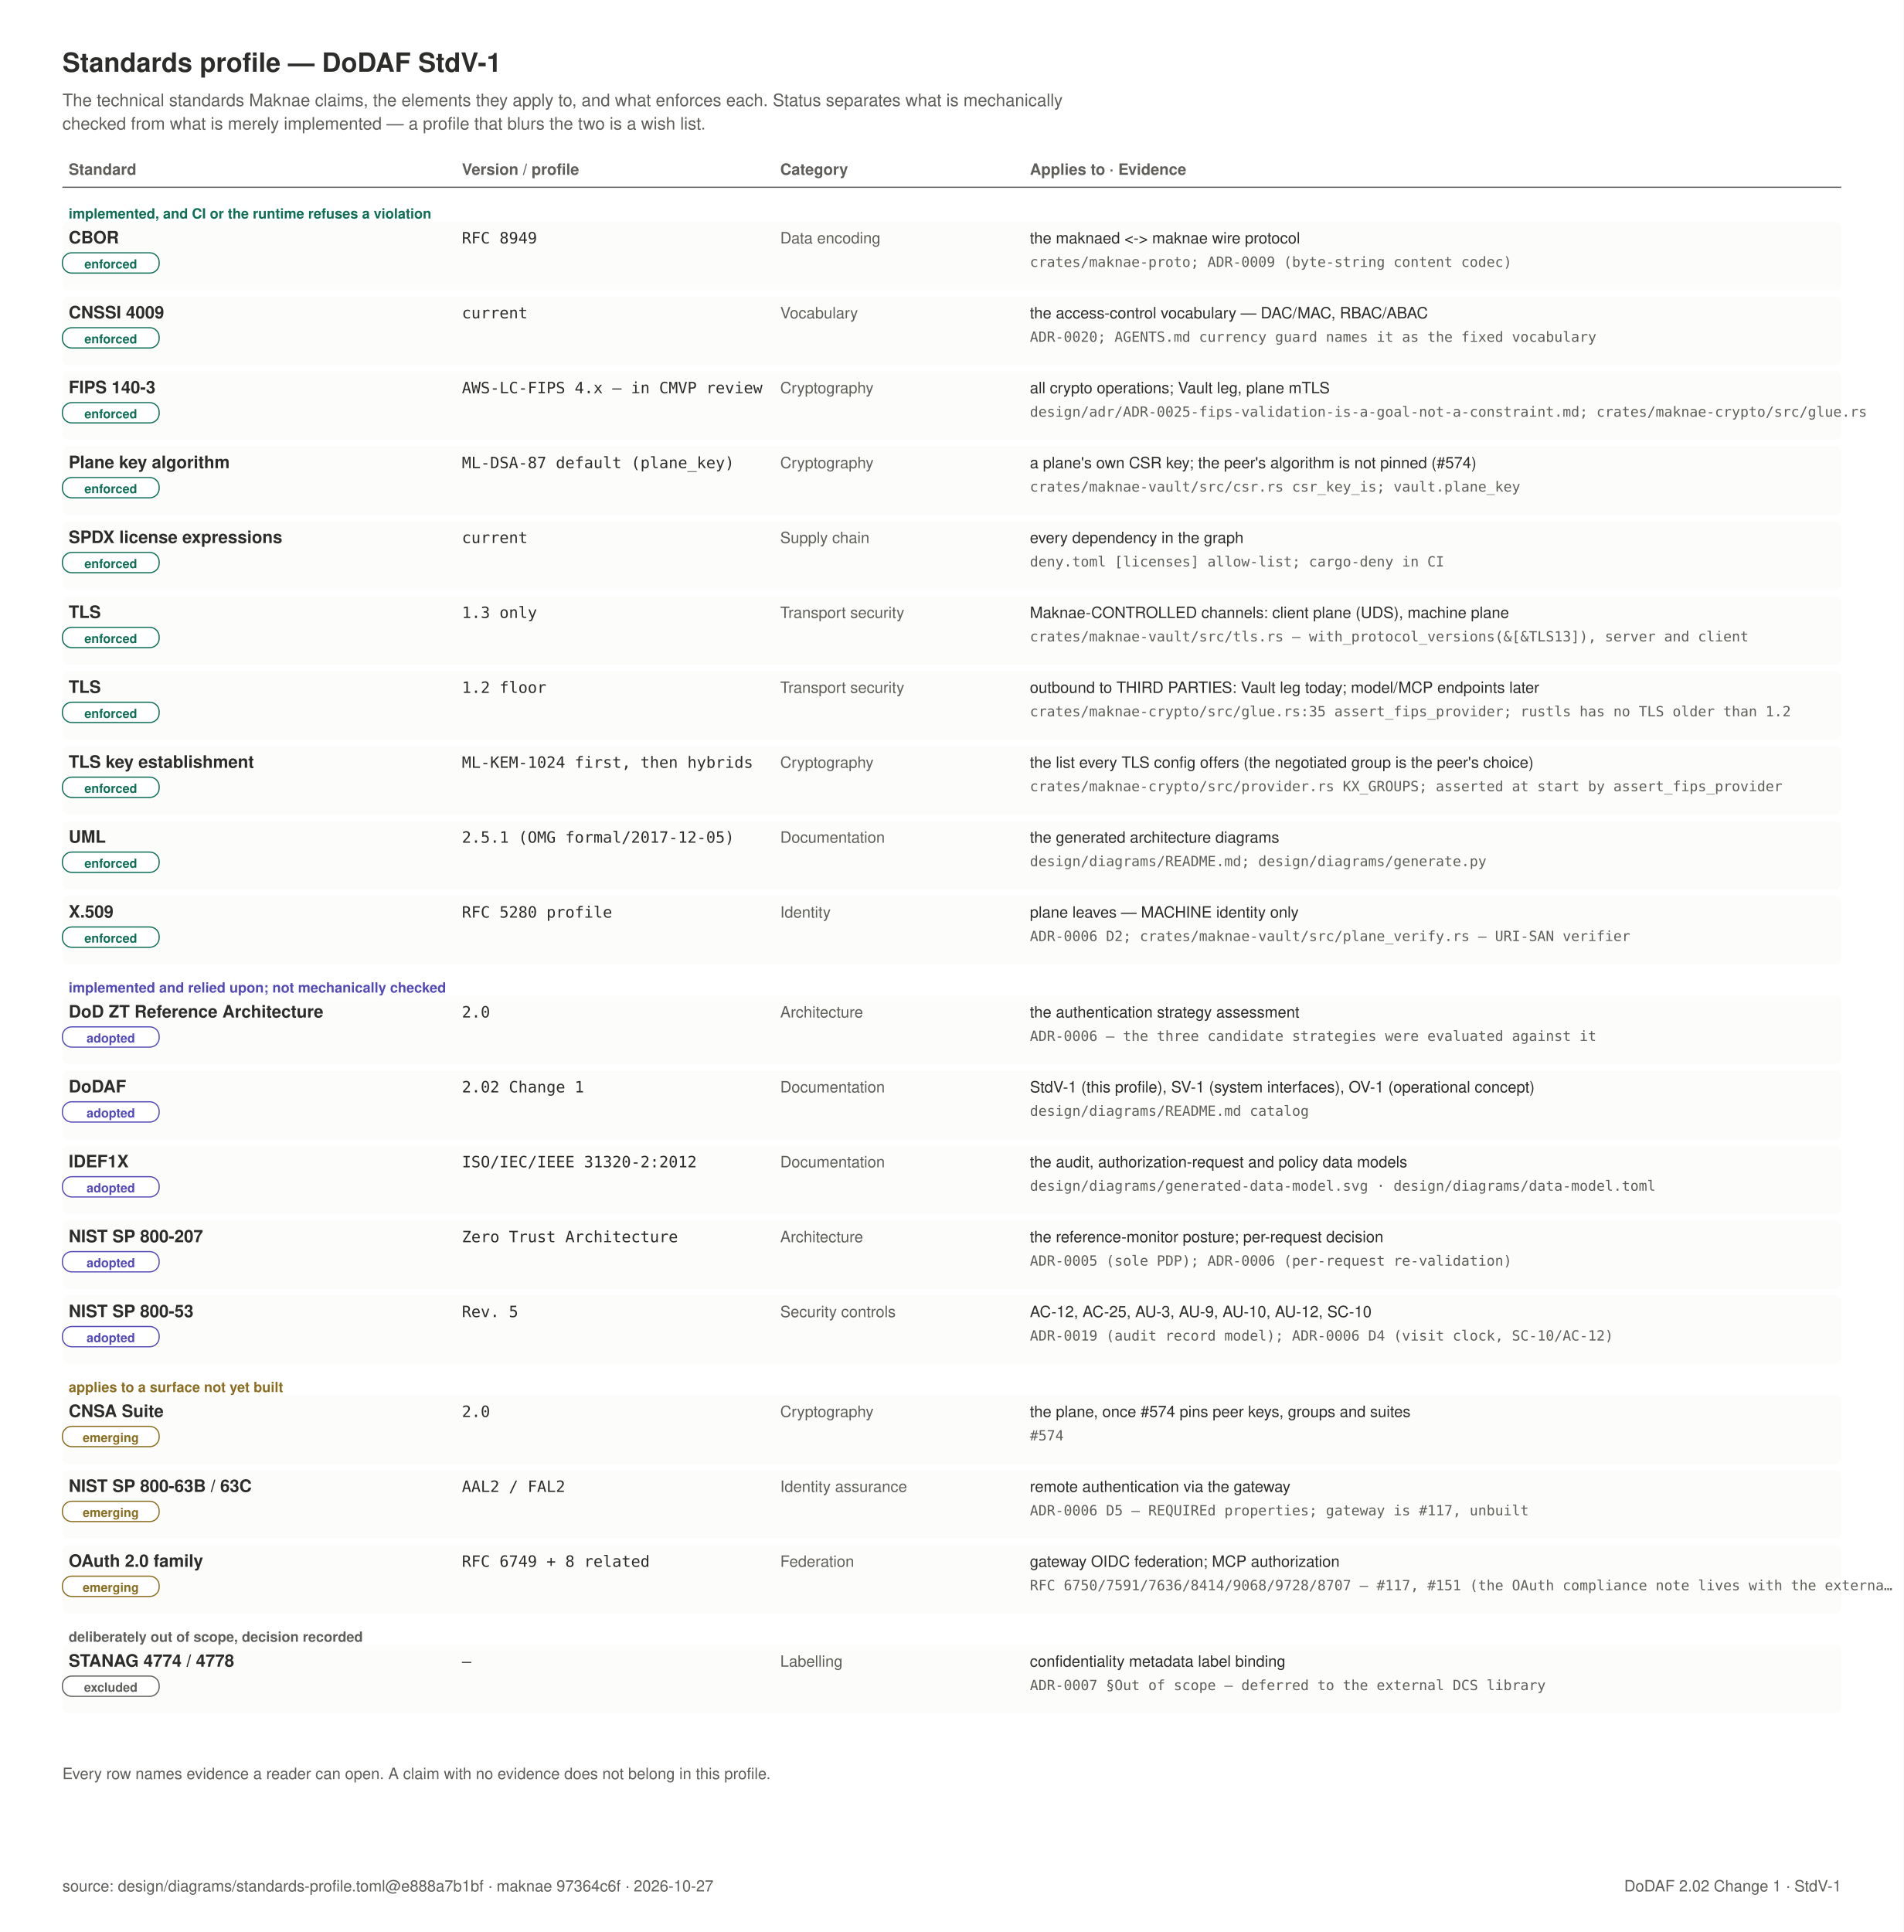
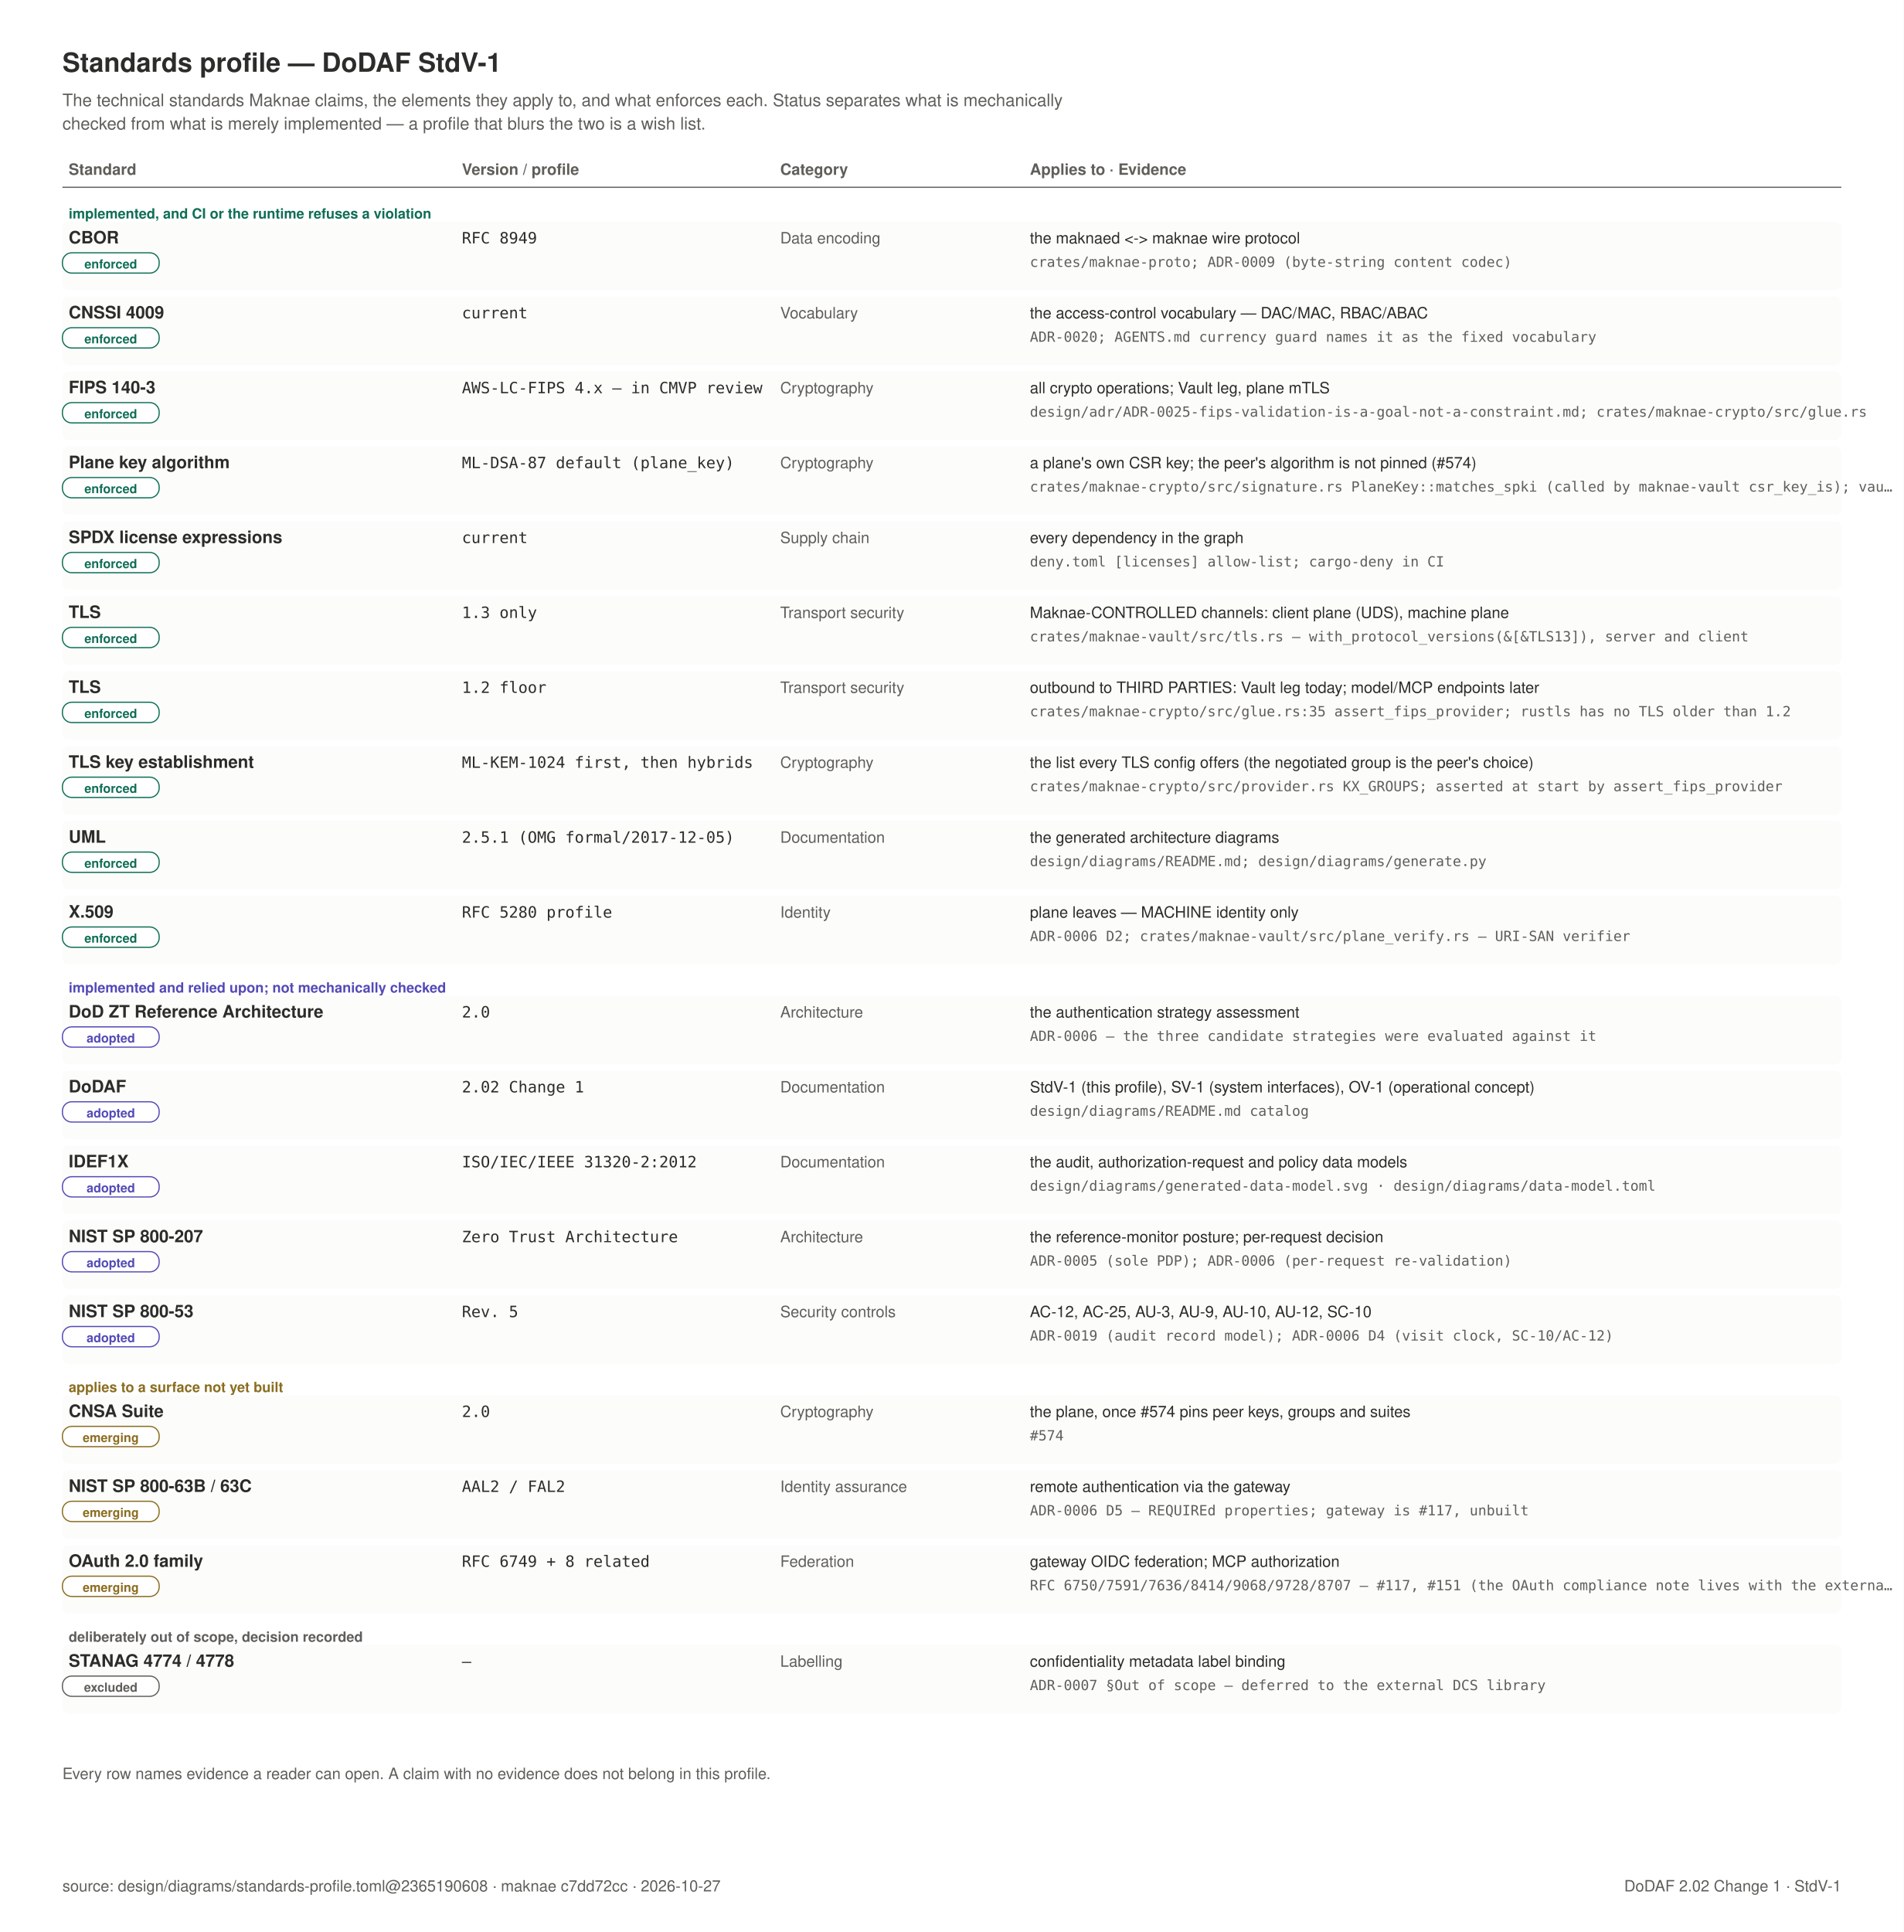
<svg xmlns="http://www.w3.org/2000/svg" width="1220" height="1238" viewBox="0 0 1220 1238" role="img">
  <rect x="0" y="0" width="1220" height="1238" fill="#FFFFFF" />
  <text x="40" y="46" text-anchor="start" font-family="Helvetica, Arial, sans-serif" font-size="17" font-weight="600" fill="#2C2C2A">Standards profile — DoDAF StdV-1</text>
  <text x="40" y="68" text-anchor="start" font-family="Helvetica, Arial, sans-serif" font-size="11" font-weight="400" fill="#5F5E5A">The technical standards Maknae claims, the elements they apply to, and what enforces each. Status separates what is mechanically</text>
  <text x="40" y="83" text-anchor="start" font-family="Helvetica, Arial, sans-serif" font-size="11" font-weight="400" fill="#5F5E5A">checked from what is merely implemented — a profile that blurs the two is a wish list.</text>
  <text x="44" y="112" text-anchor="start" font-family="Helvetica, Arial, sans-serif" font-size="10" font-weight="600" fill="#5F5E5A">Standard</text>
  <text x="296" y="112" text-anchor="start" font-family="Helvetica, Arial, sans-serif" font-size="10" font-weight="600" fill="#5F5E5A">Version / profile</text>
  <text x="500" y="112" text-anchor="start" font-family="Helvetica, Arial, sans-serif" font-size="10" font-weight="600" fill="#5F5E5A">Category</text>
  <text x="660" y="112" text-anchor="start" font-family="Helvetica, Arial, sans-serif" font-size="10" font-weight="600" fill="#5F5E5A">Applies to  ·  Evidence</text>
  <line x1="40" y1="120" x2="1180" y2="120" stroke="#5F5E5A" stroke-width="0.75" />
  <text x="44" y="140" text-anchor="start" font-family="Helvetica, Arial, sans-serif" font-size="9" font-weight="600" fill="#0F6E56">implemented, and CI or the runtime refuses a violation</text>
  <rect x="40" y="142" width="1140" height="44" rx="4" fill="#FCFCFB" stroke="none" stroke-width="0" />
  <text x="44" y="156" text-anchor="start" font-family="Helvetica, Arial, sans-serif" font-size="11" font-weight="600" fill="#2C2C2A">CBOR</text>
  <rect x="40" y="162" width="62" height="13" rx="6" fill="#FFFFFF" stroke="#0F6E56" stroke-width="0.75" />
  <text x="71" y="172" text-anchor="middle" font-family="Helvetica, Arial, sans-serif" font-size="8" font-weight="600" fill="#0F6E56">enforced</text>
  <text x="296" y="156" text-anchor="start" font-family="ui-monospace, SFMono-Regular, Menlo, monospace" font-size="10" font-weight="400" fill="#2C2C2A">RFC 8949</text>
  <text x="500" y="156" text-anchor="start" font-family="Helvetica, Arial, sans-serif" font-size="10" font-weight="400" fill="#5F5E5A">Data encoding</text>
  <text x="660" y="156" text-anchor="start" font-family="Helvetica, Arial, sans-serif" font-size="10" font-weight="400" fill="#2C2C2A">the maknaed &lt;-&gt; maknae wire protocol</text>
  <text x="660" y="171" text-anchor="start" font-family="ui-monospace, SFMono-Regular, Menlo, monospace" font-size="9" font-weight="400" fill="#5F5E5A">crates/maknae-proto; ADR-0009 (byte-string content codec)</text>
  <rect x="40" y="190" width="1140" height="44" rx="4" fill="#FCFCFB" stroke="none" stroke-width="0" />
  <text x="44" y="204" text-anchor="start" font-family="Helvetica, Arial, sans-serif" font-size="11" font-weight="600" fill="#2C2C2A">CNSSI 4009</text>
  <rect x="40" y="210" width="62" height="13" rx="6" fill="#FFFFFF" stroke="#0F6E56" stroke-width="0.75" />
  <text x="71" y="220" text-anchor="middle" font-family="Helvetica, Arial, sans-serif" font-size="8" font-weight="600" fill="#0F6E56">enforced</text>
  <text x="296" y="204" text-anchor="start" font-family="ui-monospace, SFMono-Regular, Menlo, monospace" font-size="10" font-weight="400" fill="#2C2C2A">current</text>
  <text x="500" y="204" text-anchor="start" font-family="Helvetica, Arial, sans-serif" font-size="10" font-weight="400" fill="#5F5E5A">Vocabulary</text>
  <text x="660" y="204" text-anchor="start" font-family="Helvetica, Arial, sans-serif" font-size="10" font-weight="400" fill="#2C2C2A">the access-control vocabulary — DAC/MAC, RBAC/ABAC</text>
  <text x="660" y="219" text-anchor="start" font-family="ui-monospace, SFMono-Regular, Menlo, monospace" font-size="9" font-weight="400" fill="#5F5E5A">ADR-0020; AGENTS.md currency guard names it as the fixed vocabulary</text>
  <rect x="40" y="238" width="1140" height="44" rx="4" fill="#FCFCFB" stroke="none" stroke-width="0" />
  <text x="44" y="252" text-anchor="start" font-family="Helvetica, Arial, sans-serif" font-size="11" font-weight="600" fill="#2C2C2A">FIPS 140-3</text>
  <rect x="40" y="258" width="62" height="13" rx="6" fill="#FFFFFF" stroke="#0F6E56" stroke-width="0.75" />
  <text x="71" y="268" text-anchor="middle" font-family="Helvetica, Arial, sans-serif" font-size="8" font-weight="600" fill="#0F6E56">enforced</text>
  <text x="296" y="252" text-anchor="start" font-family="ui-monospace, SFMono-Regular, Menlo, monospace" font-size="10" font-weight="400" fill="#2C2C2A">AWS-LC-FIPS 4.x — in CMVP review</text>
  <text x="500" y="252" text-anchor="start" font-family="Helvetica, Arial, sans-serif" font-size="10" font-weight="400" fill="#5F5E5A">Cryptography</text>
  <text x="660" y="252" text-anchor="start" font-family="Helvetica, Arial, sans-serif" font-size="10" font-weight="400" fill="#2C2C2A">all crypto operations; Vault leg, plane mTLS</text>
  <text x="660" y="267" text-anchor="start" font-family="ui-monospace, SFMono-Regular, Menlo, monospace" font-size="9" font-weight="400" fill="#5F5E5A">design/adr/ADR-0025-fips-validation-is-a-goal-not-a-constraint.md; crates/maknae-crypto/src/glue.rs</text>
  <rect x="40" y="286" width="1140" height="44" rx="4" fill="#FCFCFB" stroke="none" stroke-width="0" />
  <text x="44" y="300" text-anchor="start" font-family="Helvetica, Arial, sans-serif" font-size="11" font-weight="600" fill="#2C2C2A">Plane key algorithm</text>
  <rect x="40" y="306" width="62" height="13" rx="6" fill="#FFFFFF" stroke="#0F6E56" stroke-width="0.75" />
  <text x="71" y="316" text-anchor="middle" font-family="Helvetica, Arial, sans-serif" font-size="8" font-weight="600" fill="#0F6E56">enforced</text>
  <text x="296" y="300" text-anchor="start" font-family="ui-monospace, SFMono-Regular, Menlo, monospace" font-size="10" font-weight="400" fill="#2C2C2A">ML-DSA-87 default (plane_key)</text>
  <text x="500" y="300" text-anchor="start" font-family="Helvetica, Arial, sans-serif" font-size="10" font-weight="400" fill="#5F5E5A">Cryptography</text>
  <text x="660" y="300" text-anchor="start" font-family="Helvetica, Arial, sans-serif" font-size="10" font-weight="400" fill="#2C2C2A">a plane's own CSR key; the peer's algorithm is not pinned (#574)</text>
-   <text x="660" y="315" text-anchor="start" font-family="ui-monospace, SFMono-Regular, Menlo, monospace" font-size="9" font-weight="400" fill="#5F5E5A">crates/maknae-vault/src/csr.rs csr_key_is; vault.plane_key</text>
+   <text x="660" y="315" text-anchor="start" font-family="ui-monospace, SFMono-Regular, Menlo, monospace" font-size="9" font-weight="400" fill="#5F5E5A">crates/maknae-crypto/src/signature.rs PlaneKey::matches_spki (called by maknae-vault csr_key_is); vau…</text>
  <rect x="40" y="334" width="1140" height="44" rx="4" fill="#FCFCFB" stroke="none" stroke-width="0" />
  <text x="44" y="348" text-anchor="start" font-family="Helvetica, Arial, sans-serif" font-size="11" font-weight="600" fill="#2C2C2A">SPDX license expressions</text>
  <rect x="40" y="354" width="62" height="13" rx="6" fill="#FFFFFF" stroke="#0F6E56" stroke-width="0.75" />
  <text x="71" y="364" text-anchor="middle" font-family="Helvetica, Arial, sans-serif" font-size="8" font-weight="600" fill="#0F6E56">enforced</text>
  <text x="296" y="348" text-anchor="start" font-family="ui-monospace, SFMono-Regular, Menlo, monospace" font-size="10" font-weight="400" fill="#2C2C2A">current</text>
  <text x="500" y="348" text-anchor="start" font-family="Helvetica, Arial, sans-serif" font-size="10" font-weight="400" fill="#5F5E5A">Supply chain</text>
  <text x="660" y="348" text-anchor="start" font-family="Helvetica, Arial, sans-serif" font-size="10" font-weight="400" fill="#2C2C2A">every dependency in the graph</text>
  <text x="660" y="363" text-anchor="start" font-family="ui-monospace, SFMono-Regular, Menlo, monospace" font-size="9" font-weight="400" fill="#5F5E5A">deny.toml [licenses] allow-list; cargo-deny in CI</text>
  <rect x="40" y="382" width="1140" height="44" rx="4" fill="#FCFCFB" stroke="none" stroke-width="0" />
  <text x="44" y="396" text-anchor="start" font-family="Helvetica, Arial, sans-serif" font-size="11" font-weight="600" fill="#2C2C2A">TLS</text>
  <rect x="40" y="402" width="62" height="13" rx="6" fill="#FFFFFF" stroke="#0F6E56" stroke-width="0.75" />
  <text x="71" y="412" text-anchor="middle" font-family="Helvetica, Arial, sans-serif" font-size="8" font-weight="600" fill="#0F6E56">enforced</text>
  <text x="296" y="396" text-anchor="start" font-family="ui-monospace, SFMono-Regular, Menlo, monospace" font-size="10" font-weight="400" fill="#2C2C2A">1.3 only</text>
  <text x="500" y="396" text-anchor="start" font-family="Helvetica, Arial, sans-serif" font-size="10" font-weight="400" fill="#5F5E5A">Transport security</text>
  <text x="660" y="396" text-anchor="start" font-family="Helvetica, Arial, sans-serif" font-size="10" font-weight="400" fill="#2C2C2A">Maknae-CONTROLLED channels: client plane (UDS), machine plane</text>
  <text x="660" y="411" text-anchor="start" font-family="ui-monospace, SFMono-Regular, Menlo, monospace" font-size="9" font-weight="400" fill="#5F5E5A">crates/maknae-vault/src/tls.rs — with_protocol_versions(&amp;[&amp;TLS13]), server and client</text>
  <rect x="40" y="430" width="1140" height="44" rx="4" fill="#FCFCFB" stroke="none" stroke-width="0" />
  <text x="44" y="444" text-anchor="start" font-family="Helvetica, Arial, sans-serif" font-size="11" font-weight="600" fill="#2C2C2A">TLS</text>
  <rect x="40" y="450" width="62" height="13" rx="6" fill="#FFFFFF" stroke="#0F6E56" stroke-width="0.75" />
  <text x="71" y="460" text-anchor="middle" font-family="Helvetica, Arial, sans-serif" font-size="8" font-weight="600" fill="#0F6E56">enforced</text>
  <text x="296" y="444" text-anchor="start" font-family="ui-monospace, SFMono-Regular, Menlo, monospace" font-size="10" font-weight="400" fill="#2C2C2A">1.2 floor</text>
  <text x="500" y="444" text-anchor="start" font-family="Helvetica, Arial, sans-serif" font-size="10" font-weight="400" fill="#5F5E5A">Transport security</text>
  <text x="660" y="444" text-anchor="start" font-family="Helvetica, Arial, sans-serif" font-size="10" font-weight="400" fill="#2C2C2A">outbound to THIRD PARTIES: Vault leg today; model/MCP endpoints later</text>
  <text x="660" y="459" text-anchor="start" font-family="ui-monospace, SFMono-Regular, Menlo, monospace" font-size="9" font-weight="400" fill="#5F5E5A">crates/maknae-crypto/src/glue.rs:35 assert_fips_provider; rustls has no TLS older than 1.2</text>
  <rect x="40" y="478" width="1140" height="44" rx="4" fill="#FCFCFB" stroke="none" stroke-width="0" />
  <text x="44" y="492" text-anchor="start" font-family="Helvetica, Arial, sans-serif" font-size="11" font-weight="600" fill="#2C2C2A">TLS key establishment</text>
  <rect x="40" y="498" width="62" height="13" rx="6" fill="#FFFFFF" stroke="#0F6E56" stroke-width="0.75" />
  <text x="71" y="508" text-anchor="middle" font-family="Helvetica, Arial, sans-serif" font-size="8" font-weight="600" fill="#0F6E56">enforced</text>
  <text x="296" y="492" text-anchor="start" font-family="ui-monospace, SFMono-Regular, Menlo, monospace" font-size="10" font-weight="400" fill="#2C2C2A">ML-KEM-1024 first, then hybrids</text>
  <text x="500" y="492" text-anchor="start" font-family="Helvetica, Arial, sans-serif" font-size="10" font-weight="400" fill="#5F5E5A">Cryptography</text>
  <text x="660" y="492" text-anchor="start" font-family="Helvetica, Arial, sans-serif" font-size="10" font-weight="400" fill="#2C2C2A">the list every TLS config offers (the negotiated group is the peer's choice)</text>
  <text x="660" y="507" text-anchor="start" font-family="ui-monospace, SFMono-Regular, Menlo, monospace" font-size="9" font-weight="400" fill="#5F5E5A">crates/maknae-crypto/src/provider.rs KX_GROUPS; asserted at start by assert_fips_provider</text>
  <rect x="40" y="526" width="1140" height="44" rx="4" fill="#FCFCFB" stroke="none" stroke-width="0" />
  <text x="44" y="540" text-anchor="start" font-family="Helvetica, Arial, sans-serif" font-size="11" font-weight="600" fill="#2C2C2A">UML</text>
  <rect x="40" y="546" width="62" height="13" rx="6" fill="#FFFFFF" stroke="#0F6E56" stroke-width="0.75" />
  <text x="71" y="556" text-anchor="middle" font-family="Helvetica, Arial, sans-serif" font-size="8" font-weight="600" fill="#0F6E56">enforced</text>
  <text x="296" y="540" text-anchor="start" font-family="ui-monospace, SFMono-Regular, Menlo, monospace" font-size="10" font-weight="400" fill="#2C2C2A">2.5.1 (OMG formal/2017-12-05)</text>
  <text x="500" y="540" text-anchor="start" font-family="Helvetica, Arial, sans-serif" font-size="10" font-weight="400" fill="#5F5E5A">Documentation</text>
  <text x="660" y="540" text-anchor="start" font-family="Helvetica, Arial, sans-serif" font-size="10" font-weight="400" fill="#2C2C2A">the generated architecture diagrams</text>
  <text x="660" y="555" text-anchor="start" font-family="ui-monospace, SFMono-Regular, Menlo, monospace" font-size="9" font-weight="400" fill="#5F5E5A">design/diagrams/README.md; design/diagrams/generate.py</text>
  <rect x="40" y="574" width="1140" height="44" rx="4" fill="#FCFCFB" stroke="none" stroke-width="0" />
  <text x="44" y="588" text-anchor="start" font-family="Helvetica, Arial, sans-serif" font-size="11" font-weight="600" fill="#2C2C2A">X.509</text>
  <rect x="40" y="594" width="62" height="13" rx="6" fill="#FFFFFF" stroke="#0F6E56" stroke-width="0.75" />
  <text x="71" y="604" text-anchor="middle" font-family="Helvetica, Arial, sans-serif" font-size="8" font-weight="600" fill="#0F6E56">enforced</text>
  <text x="296" y="588" text-anchor="start" font-family="ui-monospace, SFMono-Regular, Menlo, monospace" font-size="10" font-weight="400" fill="#2C2C2A">RFC 5280 profile</text>
  <text x="500" y="588" text-anchor="start" font-family="Helvetica, Arial, sans-serif" font-size="10" font-weight="400" fill="#5F5E5A">Identity</text>
  <text x="660" y="588" text-anchor="start" font-family="Helvetica, Arial, sans-serif" font-size="10" font-weight="400" fill="#2C2C2A">plane leaves — MACHINE identity only</text>
  <text x="660" y="603" text-anchor="start" font-family="ui-monospace, SFMono-Regular, Menlo, monospace" font-size="9" font-weight="400" fill="#5F5E5A">ADR-0006 D2; crates/maknae-vault/src/plane_verify.rs — URI-SAN verifier</text>
  <text x="44" y="636" text-anchor="start" font-family="Helvetica, Arial, sans-serif" font-size="9" font-weight="600" fill="#534AB7">implemented and relied upon; not mechanically checked</text>
  <rect x="40" y="638" width="1140" height="44" rx="4" fill="#FCFCFB" stroke="none" stroke-width="0" />
  <text x="44" y="652" text-anchor="start" font-family="Helvetica, Arial, sans-serif" font-size="11" font-weight="600" fill="#2C2C2A">DoD ZT Reference Architecture</text>
  <rect x="40" y="658" width="62" height="13" rx="6" fill="#FFFFFF" stroke="#534AB7" stroke-width="0.75" />
  <text x="71" y="668" text-anchor="middle" font-family="Helvetica, Arial, sans-serif" font-size="8" font-weight="600" fill="#534AB7">adopted</text>
  <text x="296" y="652" text-anchor="start" font-family="ui-monospace, SFMono-Regular, Menlo, monospace" font-size="10" font-weight="400" fill="#2C2C2A">2.0</text>
  <text x="500" y="652" text-anchor="start" font-family="Helvetica, Arial, sans-serif" font-size="10" font-weight="400" fill="#5F5E5A">Architecture</text>
  <text x="660" y="652" text-anchor="start" font-family="Helvetica, Arial, sans-serif" font-size="10" font-weight="400" fill="#2C2C2A">the authentication strategy assessment</text>
  <text x="660" y="667" text-anchor="start" font-family="ui-monospace, SFMono-Regular, Menlo, monospace" font-size="9" font-weight="400" fill="#5F5E5A">ADR-0006 — the three candidate strategies were evaluated against it</text>
  <rect x="40" y="686" width="1140" height="44" rx="4" fill="#FCFCFB" stroke="none" stroke-width="0" />
  <text x="44" y="700" text-anchor="start" font-family="Helvetica, Arial, sans-serif" font-size="11" font-weight="600" fill="#2C2C2A">DoDAF</text>
  <rect x="40" y="706" width="62" height="13" rx="6" fill="#FFFFFF" stroke="#534AB7" stroke-width="0.75" />
  <text x="71" y="716" text-anchor="middle" font-family="Helvetica, Arial, sans-serif" font-size="8" font-weight="600" fill="#534AB7">adopted</text>
  <text x="296" y="700" text-anchor="start" font-family="ui-monospace, SFMono-Regular, Menlo, monospace" font-size="10" font-weight="400" fill="#2C2C2A">2.02 Change 1</text>
  <text x="500" y="700" text-anchor="start" font-family="Helvetica, Arial, sans-serif" font-size="10" font-weight="400" fill="#5F5E5A">Documentation</text>
  <text x="660" y="700" text-anchor="start" font-family="Helvetica, Arial, sans-serif" font-size="10" font-weight="400" fill="#2C2C2A">StdV-1 (this profile), SV-1 (system interfaces), OV-1 (operational concept)</text>
  <text x="660" y="715" text-anchor="start" font-family="ui-monospace, SFMono-Regular, Menlo, monospace" font-size="9" font-weight="400" fill="#5F5E5A">design/diagrams/README.md catalog</text>
  <rect x="40" y="734" width="1140" height="44" rx="4" fill="#FCFCFB" stroke="none" stroke-width="0" />
  <text x="44" y="748" text-anchor="start" font-family="Helvetica, Arial, sans-serif" font-size="11" font-weight="600" fill="#2C2C2A">IDEF1X</text>
  <rect x="40" y="754" width="62" height="13" rx="6" fill="#FFFFFF" stroke="#534AB7" stroke-width="0.75" />
  <text x="71" y="764" text-anchor="middle" font-family="Helvetica, Arial, sans-serif" font-size="8" font-weight="600" fill="#534AB7">adopted</text>
  <text x="296" y="748" text-anchor="start" font-family="ui-monospace, SFMono-Regular, Menlo, monospace" font-size="10" font-weight="400" fill="#2C2C2A">ISO/IEC/IEEE 31320-2:2012</text>
  <text x="500" y="748" text-anchor="start" font-family="Helvetica, Arial, sans-serif" font-size="10" font-weight="400" fill="#5F5E5A">Documentation</text>
  <text x="660" y="748" text-anchor="start" font-family="Helvetica, Arial, sans-serif" font-size="10" font-weight="400" fill="#2C2C2A">the audit, authorization-request and policy data models</text>
  <text x="660" y="763" text-anchor="start" font-family="ui-monospace, SFMono-Regular, Menlo, monospace" font-size="9" font-weight="400" fill="#5F5E5A">design/diagrams/generated-data-model.svg · design/diagrams/data-model.toml</text>
  <rect x="40" y="782" width="1140" height="44" rx="4" fill="#FCFCFB" stroke="none" stroke-width="0" />
  <text x="44" y="796" text-anchor="start" font-family="Helvetica, Arial, sans-serif" font-size="11" font-weight="600" fill="#2C2C2A">NIST SP 800-207</text>
  <rect x="40" y="802" width="62" height="13" rx="6" fill="#FFFFFF" stroke="#534AB7" stroke-width="0.75" />
  <text x="71" y="812" text-anchor="middle" font-family="Helvetica, Arial, sans-serif" font-size="8" font-weight="600" fill="#534AB7">adopted</text>
  <text x="296" y="796" text-anchor="start" font-family="ui-monospace, SFMono-Regular, Menlo, monospace" font-size="10" font-weight="400" fill="#2C2C2A">Zero Trust Architecture</text>
  <text x="500" y="796" text-anchor="start" font-family="Helvetica, Arial, sans-serif" font-size="10" font-weight="400" fill="#5F5E5A">Architecture</text>
  <text x="660" y="796" text-anchor="start" font-family="Helvetica, Arial, sans-serif" font-size="10" font-weight="400" fill="#2C2C2A">the reference-monitor posture; per-request decision</text>
  <text x="660" y="811" text-anchor="start" font-family="ui-monospace, SFMono-Regular, Menlo, monospace" font-size="9" font-weight="400" fill="#5F5E5A">ADR-0005 (sole PDP); ADR-0006 (per-request re-validation)</text>
  <rect x="40" y="830" width="1140" height="44" rx="4" fill="#FCFCFB" stroke="none" stroke-width="0" />
  <text x="44" y="844" text-anchor="start" font-family="Helvetica, Arial, sans-serif" font-size="11" font-weight="600" fill="#2C2C2A">NIST SP 800-53</text>
  <rect x="40" y="850" width="62" height="13" rx="6" fill="#FFFFFF" stroke="#534AB7" stroke-width="0.75" />
  <text x="71" y="860" text-anchor="middle" font-family="Helvetica, Arial, sans-serif" font-size="8" font-weight="600" fill="#534AB7">adopted</text>
  <text x="296" y="844" text-anchor="start" font-family="ui-monospace, SFMono-Regular, Menlo, monospace" font-size="10" font-weight="400" fill="#2C2C2A">Rev. 5</text>
  <text x="500" y="844" text-anchor="start" font-family="Helvetica, Arial, sans-serif" font-size="10" font-weight="400" fill="#5F5E5A">Security controls</text>
  <text x="660" y="844" text-anchor="start" font-family="Helvetica, Arial, sans-serif" font-size="10" font-weight="400" fill="#2C2C2A">AC-12, AC-25, AU-3, AU-9, AU-10, AU-12, SC-10</text>
  <text x="660" y="859" text-anchor="start" font-family="ui-monospace, SFMono-Regular, Menlo, monospace" font-size="9" font-weight="400" fill="#5F5E5A">ADR-0019 (audit record model); ADR-0006 D4 (visit clock, SC-10/AC-12)</text>
  <text x="44" y="892" text-anchor="start" font-family="Helvetica, Arial, sans-serif" font-size="9" font-weight="600" fill="#8A6D1F">applies to a surface not yet built</text>
  <rect x="40" y="894" width="1140" height="44" rx="4" fill="#FCFCFB" stroke="none" stroke-width="0" />
  <text x="44" y="908" text-anchor="start" font-family="Helvetica, Arial, sans-serif" font-size="11" font-weight="600" fill="#2C2C2A">CNSA Suite</text>
  <rect x="40" y="914" width="62" height="13" rx="6" fill="#FFFFFF" stroke="#8A6D1F" stroke-width="0.75" />
  <text x="71" y="924" text-anchor="middle" font-family="Helvetica, Arial, sans-serif" font-size="8" font-weight="600" fill="#8A6D1F">emerging</text>
  <text x="296" y="908" text-anchor="start" font-family="ui-monospace, SFMono-Regular, Menlo, monospace" font-size="10" font-weight="400" fill="#2C2C2A">2.0</text>
  <text x="500" y="908" text-anchor="start" font-family="Helvetica, Arial, sans-serif" font-size="10" font-weight="400" fill="#5F5E5A">Cryptography</text>
  <text x="660" y="908" text-anchor="start" font-family="Helvetica, Arial, sans-serif" font-size="10" font-weight="400" fill="#2C2C2A">the plane, once #574 pins peer keys, groups and suites</text>
  <text x="660" y="923" text-anchor="start" font-family="ui-monospace, SFMono-Regular, Menlo, monospace" font-size="9" font-weight="400" fill="#5F5E5A">#574</text>
  <rect x="40" y="942" width="1140" height="44" rx="4" fill="#FCFCFB" stroke="none" stroke-width="0" />
  <text x="44" y="956" text-anchor="start" font-family="Helvetica, Arial, sans-serif" font-size="11" font-weight="600" fill="#2C2C2A">NIST SP 800-63B / 63C</text>
  <rect x="40" y="962" width="62" height="13" rx="6" fill="#FFFFFF" stroke="#8A6D1F" stroke-width="0.75" />
  <text x="71" y="972" text-anchor="middle" font-family="Helvetica, Arial, sans-serif" font-size="8" font-weight="600" fill="#8A6D1F">emerging</text>
  <text x="296" y="956" text-anchor="start" font-family="ui-monospace, SFMono-Regular, Menlo, monospace" font-size="10" font-weight="400" fill="#2C2C2A">AAL2 / FAL2</text>
  <text x="500" y="956" text-anchor="start" font-family="Helvetica, Arial, sans-serif" font-size="10" font-weight="400" fill="#5F5E5A">Identity assurance</text>
  <text x="660" y="956" text-anchor="start" font-family="Helvetica, Arial, sans-serif" font-size="10" font-weight="400" fill="#2C2C2A">remote authentication via the gateway</text>
  <text x="660" y="971" text-anchor="start" font-family="ui-monospace, SFMono-Regular, Menlo, monospace" font-size="9" font-weight="400" fill="#5F5E5A">ADR-0006 D5 — REQUIREd properties; gateway is #117, unbuilt</text>
  <rect x="40" y="990" width="1140" height="44" rx="4" fill="#FCFCFB" stroke="none" stroke-width="0" />
  <text x="44" y="1004" text-anchor="start" font-family="Helvetica, Arial, sans-serif" font-size="11" font-weight="600" fill="#2C2C2A">OAuth 2.0 family</text>
  <rect x="40" y="1010" width="62" height="13" rx="6" fill="#FFFFFF" stroke="#8A6D1F" stroke-width="0.75" />
  <text x="71" y="1020" text-anchor="middle" font-family="Helvetica, Arial, sans-serif" font-size="8" font-weight="600" fill="#8A6D1F">emerging</text>
  <text x="296" y="1004" text-anchor="start" font-family="ui-monospace, SFMono-Regular, Menlo, monospace" font-size="10" font-weight="400" fill="#2C2C2A">RFC 6749 + 8 related</text>
  <text x="500" y="1004" text-anchor="start" font-family="Helvetica, Arial, sans-serif" font-size="10" font-weight="400" fill="#5F5E5A">Federation</text>
  <text x="660" y="1004" text-anchor="start" font-family="Helvetica, Arial, sans-serif" font-size="10" font-weight="400" fill="#2C2C2A">gateway OIDC federation; MCP authorization</text>
  <text x="660" y="1019" text-anchor="start" font-family="ui-monospace, SFMono-Regular, Menlo, monospace" font-size="9" font-weight="400" fill="#5F5E5A">RFC 6750/7591/7636/8414/9068/9728/8707 — #117, #151 (the OAuth compliance note lives with the externa…</text>
  <text x="44" y="1052" text-anchor="start" font-family="Helvetica, Arial, sans-serif" font-size="9" font-weight="600" fill="#5F5E5A">deliberately out of scope, decision recorded</text>
  <rect x="40" y="1054" width="1140" height="44" rx="4" fill="#FCFCFB" stroke="none" stroke-width="0" />
  <text x="44" y="1068" text-anchor="start" font-family="Helvetica, Arial, sans-serif" font-size="11" font-weight="600" fill="#2C2C2A">STANAG 4774 / 4778</text>
  <rect x="40" y="1074" width="62" height="13" rx="6" fill="#FFFFFF" stroke="#5F5E5A" stroke-width="0.75" />
  <text x="71" y="1084" text-anchor="middle" font-family="Helvetica, Arial, sans-serif" font-size="8" font-weight="600" fill="#5F5E5A">excluded</text>
  <text x="296" y="1068" text-anchor="start" font-family="ui-monospace, SFMono-Regular, Menlo, monospace" font-size="10" font-weight="400" fill="#2C2C2A">—</text>
  <text x="500" y="1068" text-anchor="start" font-family="Helvetica, Arial, sans-serif" font-size="10" font-weight="400" fill="#5F5E5A">Labelling</text>
  <text x="660" y="1068" text-anchor="start" font-family="Helvetica, Arial, sans-serif" font-size="10" font-weight="400" fill="#2C2C2A">confidentiality metadata label binding</text>
  <text x="660" y="1083" text-anchor="start" font-family="ui-monospace, SFMono-Regular, Menlo, monospace" font-size="9" font-weight="400" fill="#5F5E5A">ADR-0007 §Out of scope — deferred to the external DCS library</text>
  <text x="40" y="1140" text-anchor="start" font-family="Helvetica, Arial, sans-serif" font-size="10" font-weight="400" fill="#5F5E5A">Every row names evidence a reader can open. A claim with no evidence does not belong in this profile.</text>
-   <text x="40" y="1212" text-anchor="start" font-family="Helvetica, Arial, sans-serif" font-size="10" font-weight="400" fill="#5F5E5A">source: design/diagrams/standards-profile.toml@e888a7b1bf · maknae 97364c6f · 2026-10-27</text>
+   <text x="40" y="1212" text-anchor="start" font-family="Helvetica, Arial, sans-serif" font-size="10" font-weight="400" fill="#5F5E5A">source: design/diagrams/standards-profile.toml@2365190608 · maknae c7dd72cc · 2026-10-27</text>
  <text x="1180" y="1212" text-anchor="end" font-family="Helvetica, Arial, sans-serif" font-size="10" font-weight="400" fill="#5F5E5A">DoDAF 2.02 Change 1 · StdV-1</text>
</svg>
